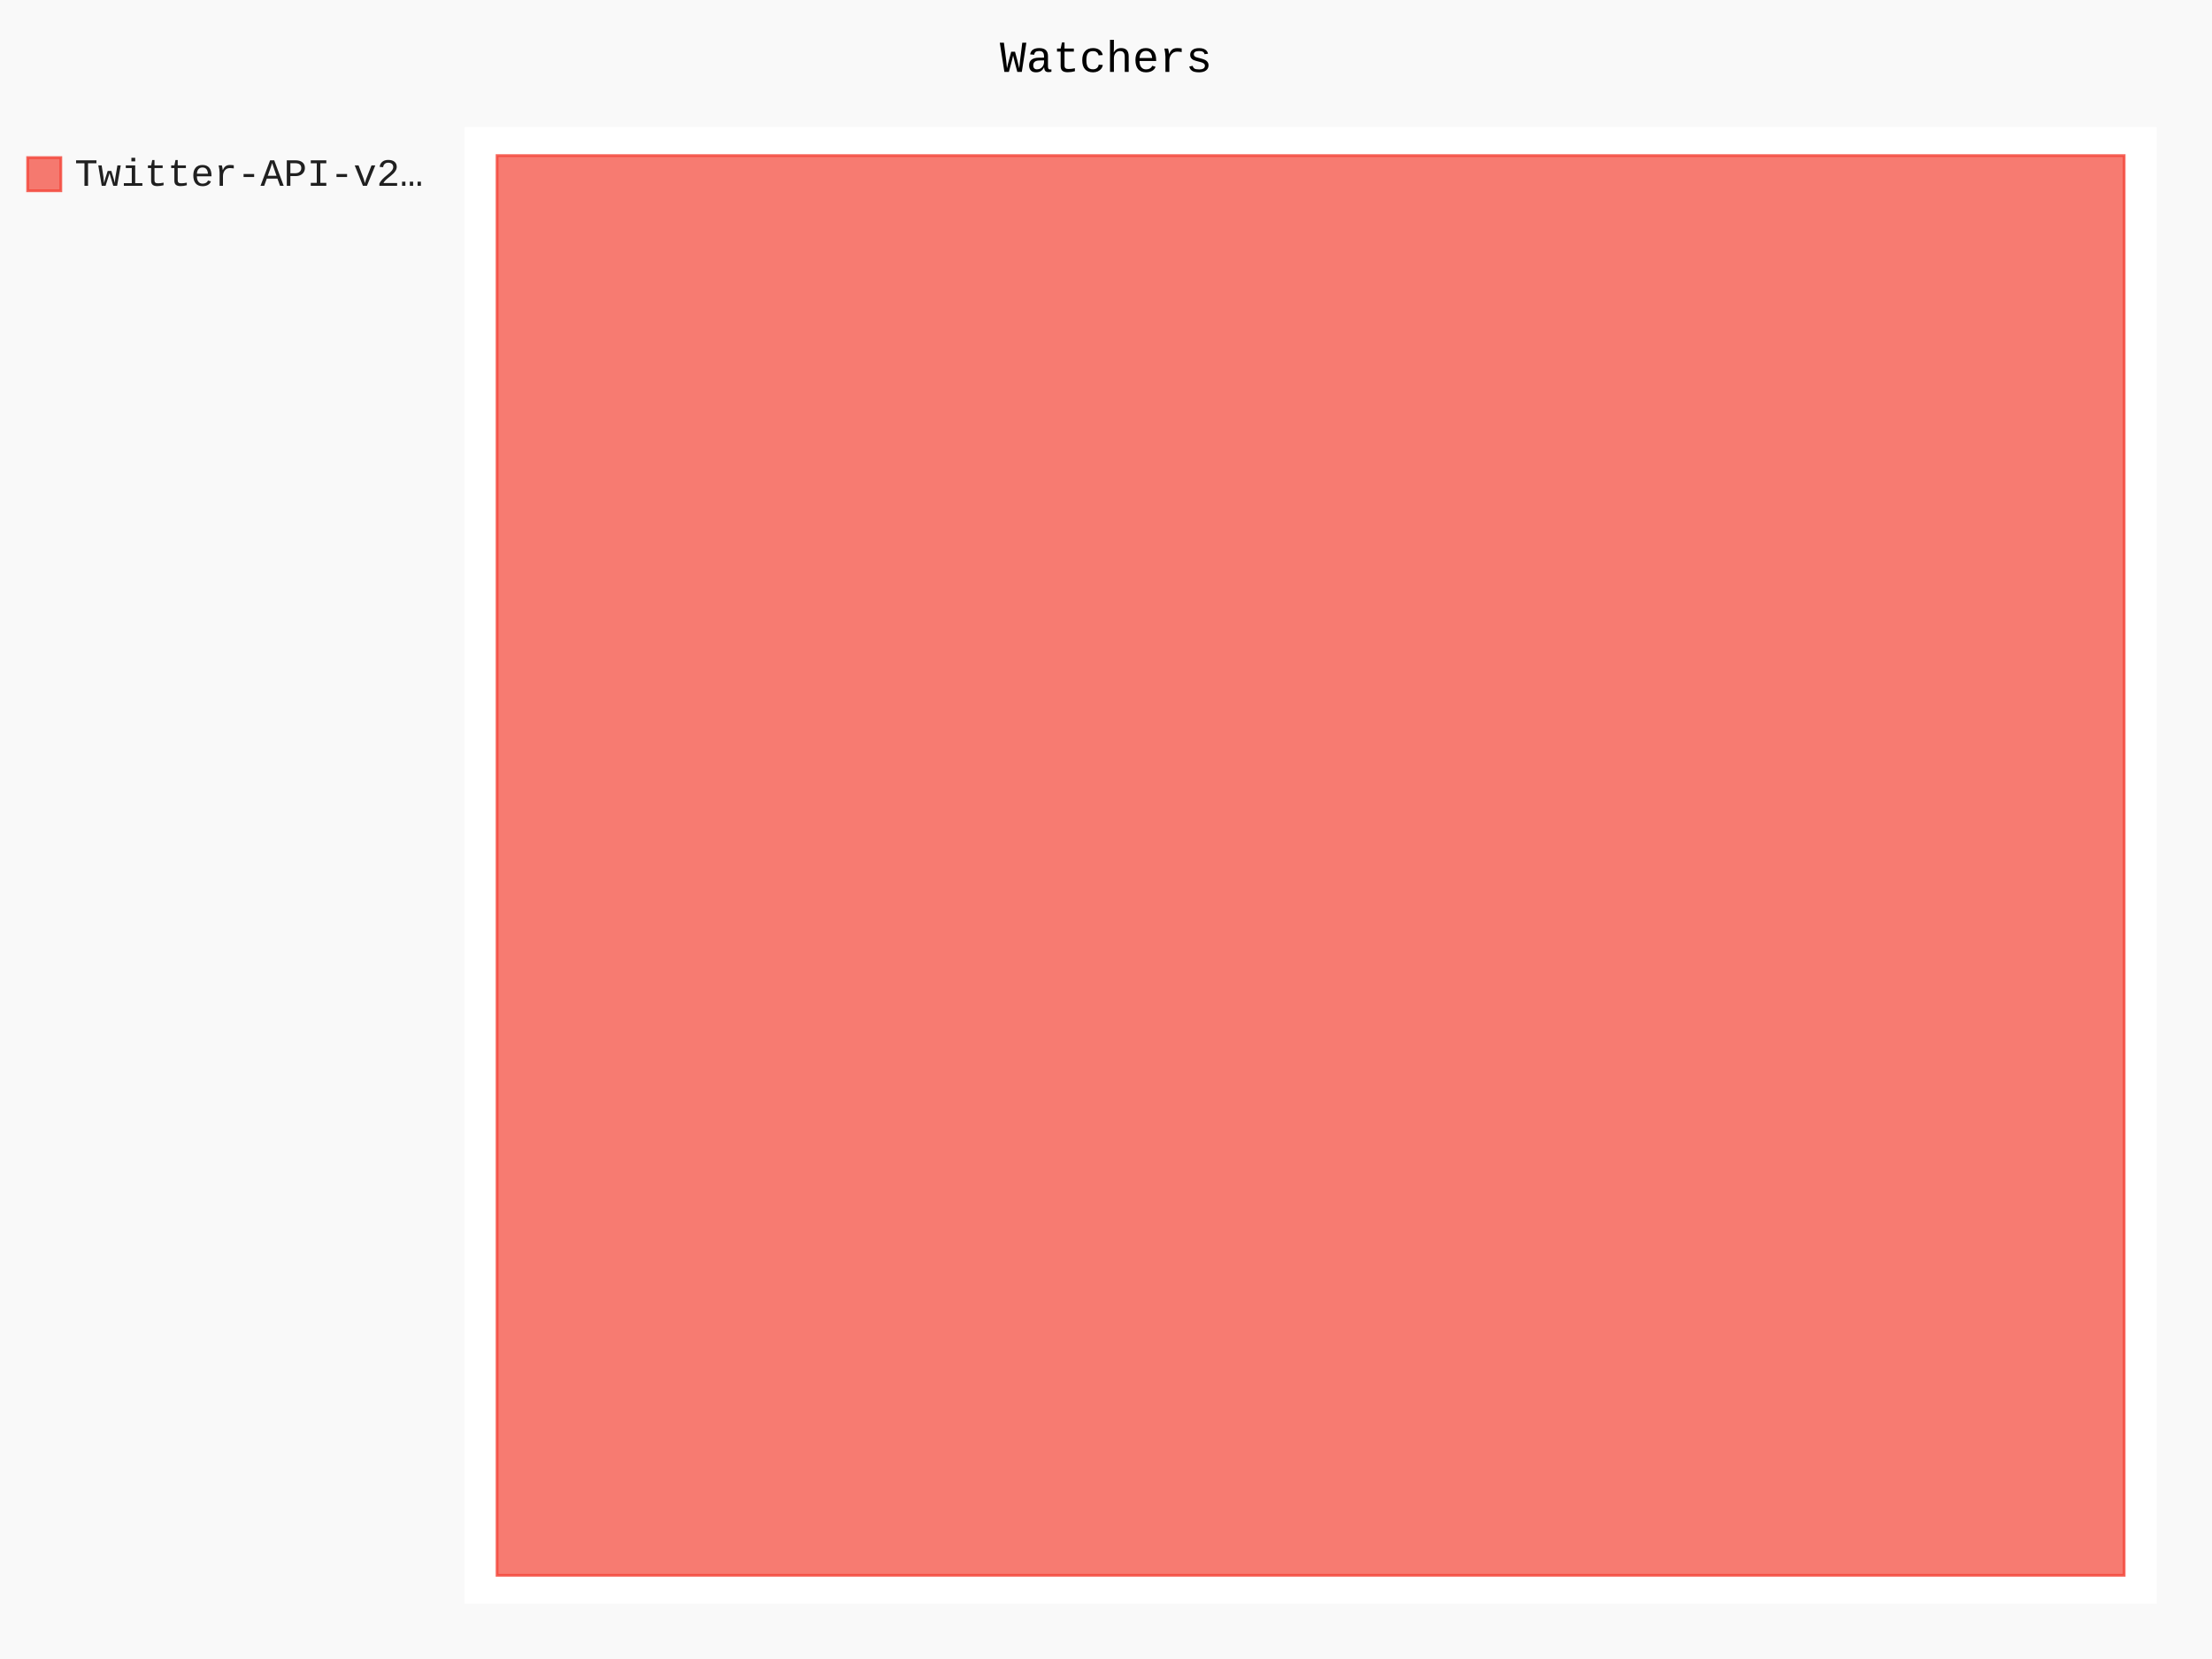
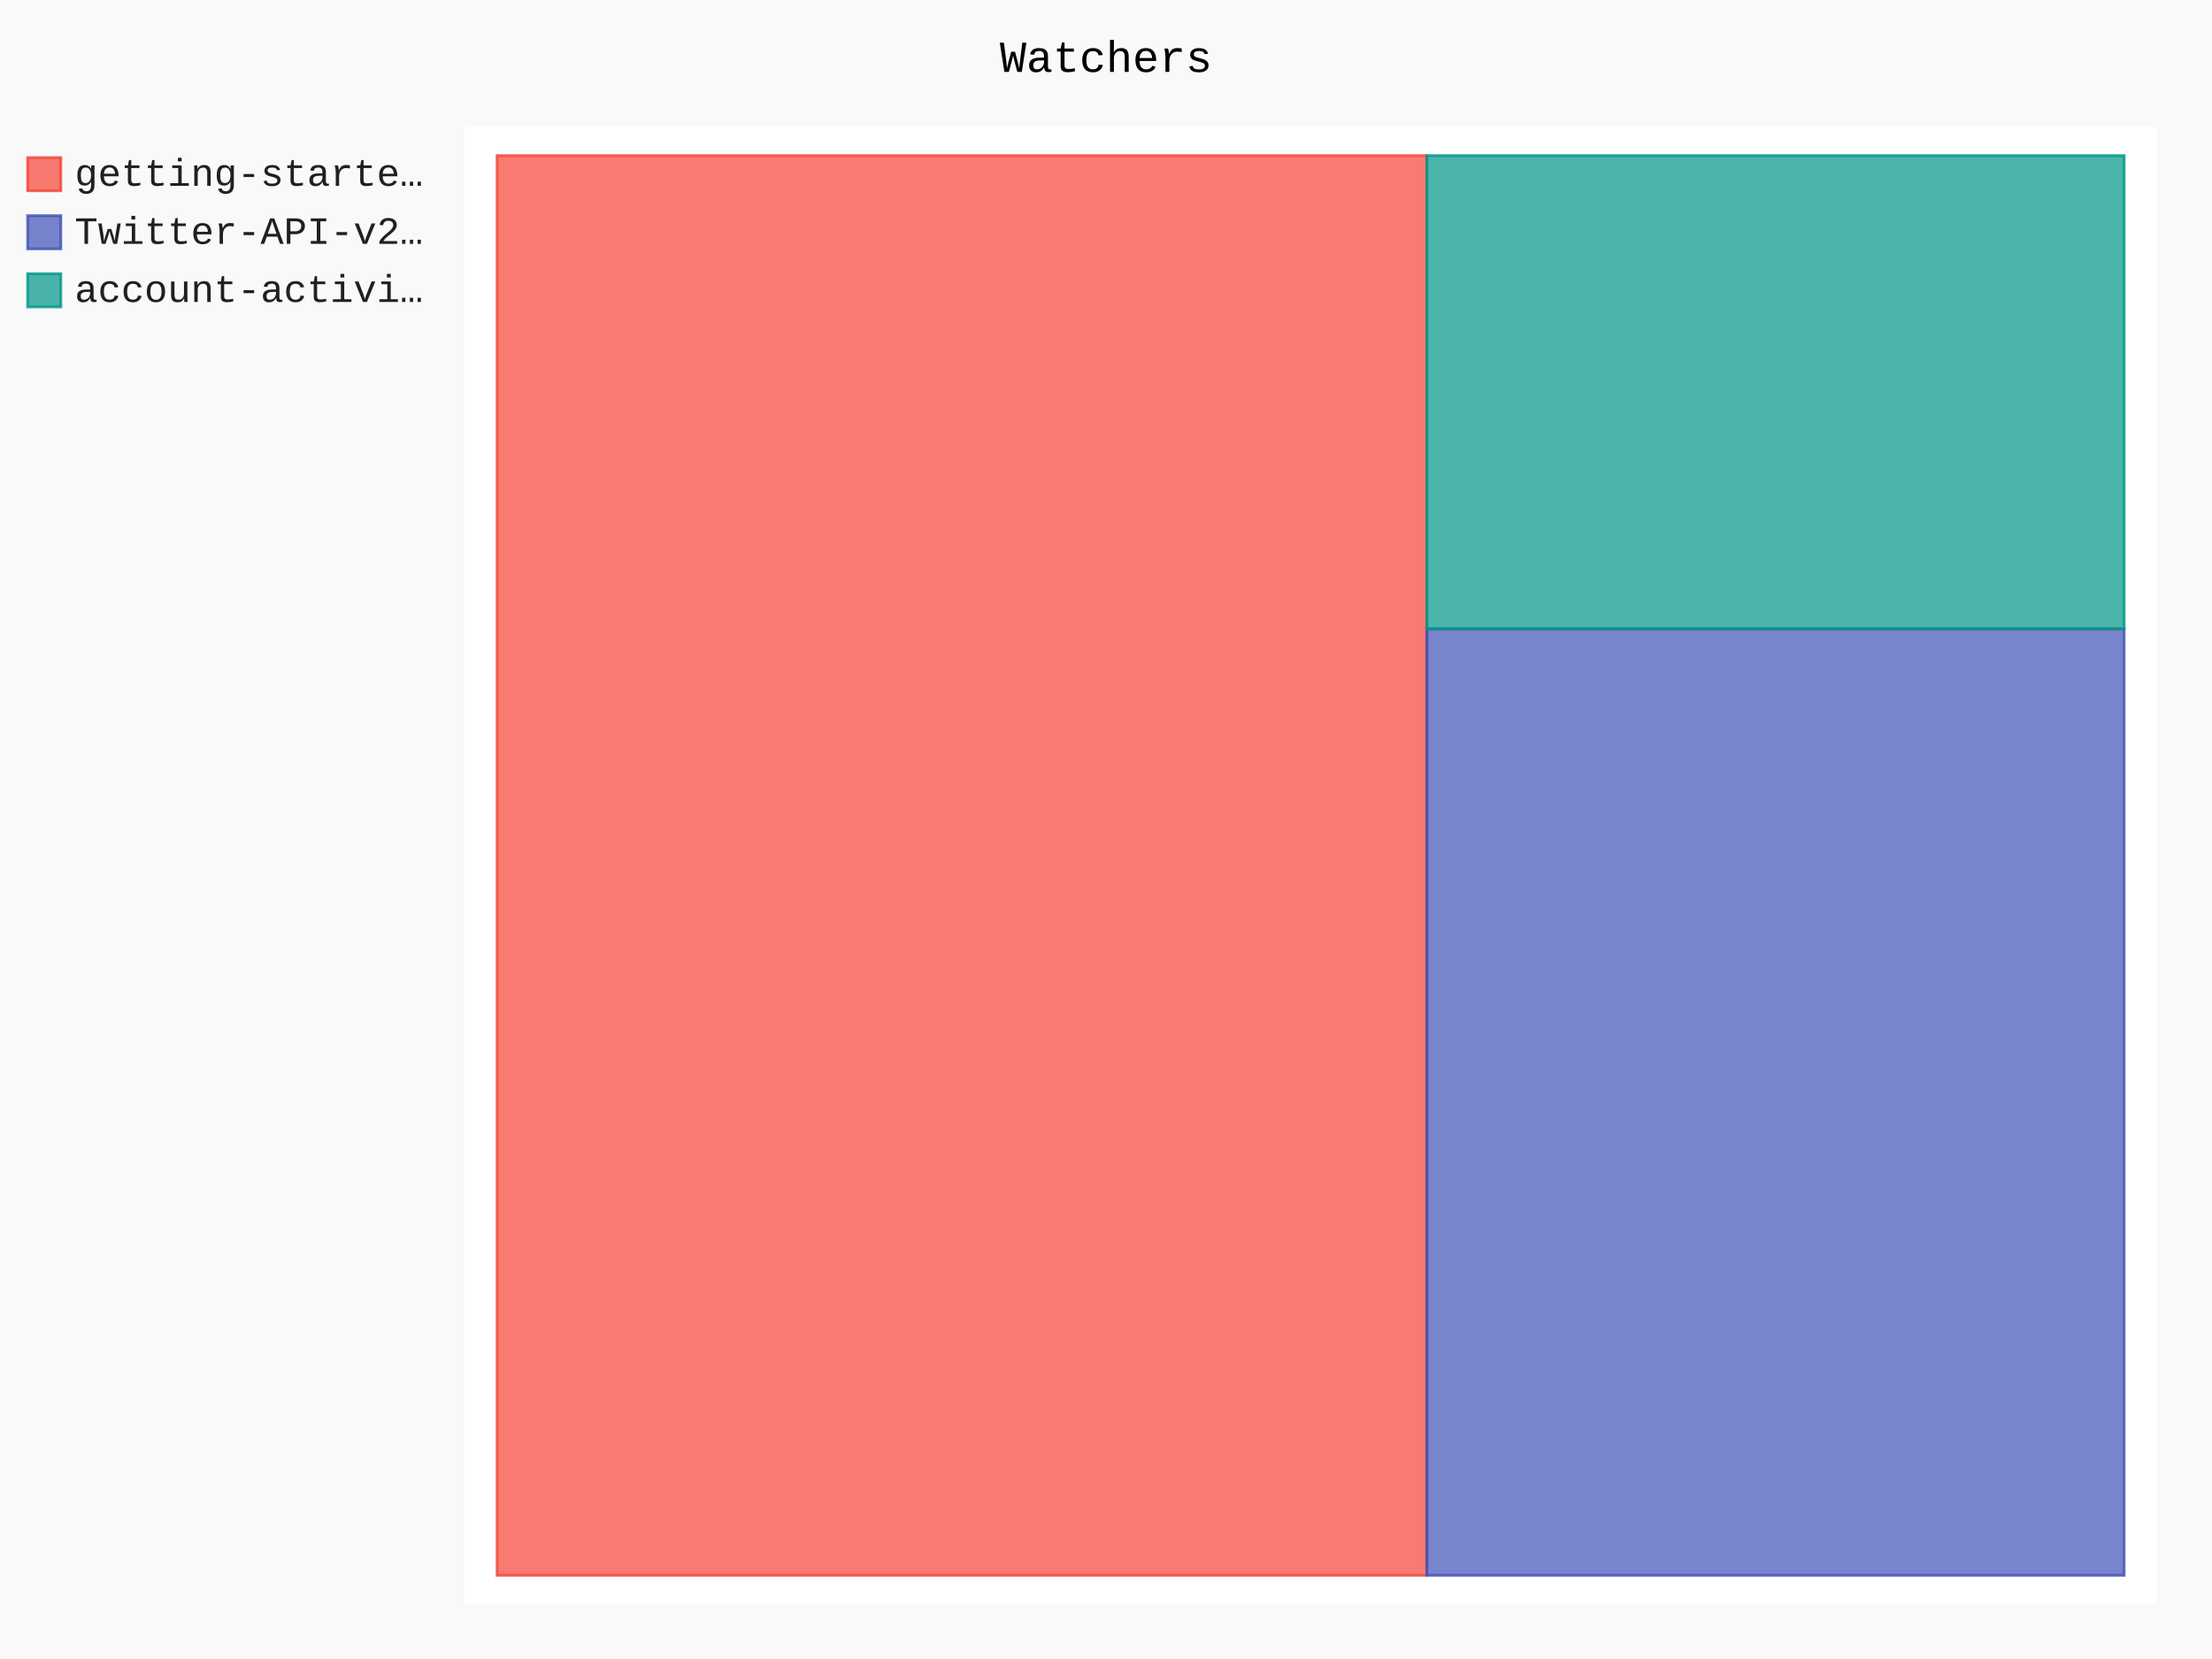
- <svg xmlns="http://www.w3.org/2000/svg" id="chart-d2516656-52d6-41c9-9a10-ada75c0fbf34" class="pygal-chart" viewBox="0 0 800 600">
+ <svg xmlns="http://www.w3.org/2000/svg" id="chart-e92dc44d-c049-4ec7-8ce2-9e79b674b233" class="pygal-chart" viewBox="0 0 800 600">
  <defs>
-     <style type="text/css">#chart-d2516656-52d6-41c9-9a10-ada75c0fbf34{-webkit-user-select:none;-webkit-font-smoothing:antialiased;font-family:Consolas,"Liberation Mono",Menlo,Courier,monospace}#chart-d2516656-52d6-41c9-9a10-ada75c0fbf34 .title{font-family:Consolas,"Liberation Mono",Menlo,Courier,monospace;font-size:16px}#chart-d2516656-52d6-41c9-9a10-ada75c0fbf34 .legends .legend text{font-family:Consolas,"Liberation Mono",Menlo,Courier,monospace;font-size:14px}#chart-d2516656-52d6-41c9-9a10-ada75c0fbf34 .axis text{font-family:Consolas,"Liberation Mono",Menlo,Courier,monospace;font-size:10px}#chart-d2516656-52d6-41c9-9a10-ada75c0fbf34 .axis text.major{font-family:Consolas,"Liberation Mono",Menlo,Courier,monospace;font-size:10px}#chart-d2516656-52d6-41c9-9a10-ada75c0fbf34 .text-overlay text.value{font-family:Consolas,"Liberation Mono",Menlo,Courier,monospace;font-size:16px}#chart-d2516656-52d6-41c9-9a10-ada75c0fbf34 .text-overlay text.label{font-family:Consolas,"Liberation Mono",Menlo,Courier,monospace;font-size:10px}#chart-d2516656-52d6-41c9-9a10-ada75c0fbf34 .tooltip{font-family:Consolas,"Liberation Mono",Menlo,Courier,monospace;font-size:14px}#chart-d2516656-52d6-41c9-9a10-ada75c0fbf34 text.no_data{font-family:Consolas,"Liberation Mono",Menlo,Courier,monospace;font-size:64px}
- #chart-d2516656-52d6-41c9-9a10-ada75c0fbf34{background-color:rgba(249,249,249,1)}#chart-d2516656-52d6-41c9-9a10-ada75c0fbf34 path,#chart-d2516656-52d6-41c9-9a10-ada75c0fbf34 line,#chart-d2516656-52d6-41c9-9a10-ada75c0fbf34 rect,#chart-d2516656-52d6-41c9-9a10-ada75c0fbf34 circle{-webkit-transition:150ms;-moz-transition:150ms;transition:150ms}#chart-d2516656-52d6-41c9-9a10-ada75c0fbf34 .graph &gt; .background{fill:rgba(249,249,249,1)}#chart-d2516656-52d6-41c9-9a10-ada75c0fbf34 .plot &gt; .background{fill:rgba(255,255,255,1)}#chart-d2516656-52d6-41c9-9a10-ada75c0fbf34 .graph{fill:rgba(0,0,0,.87)}#chart-d2516656-52d6-41c9-9a10-ada75c0fbf34 text.no_data{fill:rgba(0,0,0,1)}#chart-d2516656-52d6-41c9-9a10-ada75c0fbf34 .title{fill:rgba(0,0,0,1)}#chart-d2516656-52d6-41c9-9a10-ada75c0fbf34 .legends .legend text{fill:rgba(0,0,0,.87)}#chart-d2516656-52d6-41c9-9a10-ada75c0fbf34 .legends .legend:hover text{fill:rgba(0,0,0,1)}#chart-d2516656-52d6-41c9-9a10-ada75c0fbf34 .axis .line{stroke:rgba(0,0,0,1)}#chart-d2516656-52d6-41c9-9a10-ada75c0fbf34 .axis .guide.line{stroke:rgba(0,0,0,.54)}#chart-d2516656-52d6-41c9-9a10-ada75c0fbf34 .axis .major.line{stroke:rgba(0,0,0,.87)}#chart-d2516656-52d6-41c9-9a10-ada75c0fbf34 .axis text.major{fill:rgba(0,0,0,1)}#chart-d2516656-52d6-41c9-9a10-ada75c0fbf34 .axis.y .guides:hover .guide.line,#chart-d2516656-52d6-41c9-9a10-ada75c0fbf34 .line-graph .axis.x .guides:hover .guide.line,#chart-d2516656-52d6-41c9-9a10-ada75c0fbf34 .stackedline-graph .axis.x .guides:hover .guide.line,#chart-d2516656-52d6-41c9-9a10-ada75c0fbf34 .xy-graph .axis.x .guides:hover .guide.line{stroke:rgba(0,0,0,1)}#chart-d2516656-52d6-41c9-9a10-ada75c0fbf34 .axis .guides:hover text{fill:rgba(0,0,0,1)}#chart-d2516656-52d6-41c9-9a10-ada75c0fbf34 .reactive{fill-opacity:.7;stroke-opacity:.8}#chart-d2516656-52d6-41c9-9a10-ada75c0fbf34 .ci{stroke:rgba(0,0,0,.87)}#chart-d2516656-52d6-41c9-9a10-ada75c0fbf34 .reactive.active,#chart-d2516656-52d6-41c9-9a10-ada75c0fbf34 .active .reactive{fill-opacity:.8;stroke-opacity:.9;stroke-width:4}#chart-d2516656-52d6-41c9-9a10-ada75c0fbf34 .ci .reactive.active{stroke-width:1.5}#chart-d2516656-52d6-41c9-9a10-ada75c0fbf34 .series text{fill:rgba(0,0,0,1)}#chart-d2516656-52d6-41c9-9a10-ada75c0fbf34 .tooltip rect{fill:rgba(255,255,255,1);stroke:rgba(0,0,0,1);-webkit-transition:opacity 150ms;-moz-transition:opacity 150ms;transition:opacity 150ms}#chart-d2516656-52d6-41c9-9a10-ada75c0fbf34 .tooltip .label{fill:rgba(0,0,0,.87)}#chart-d2516656-52d6-41c9-9a10-ada75c0fbf34 .tooltip .label{fill:rgba(0,0,0,.87)}#chart-d2516656-52d6-41c9-9a10-ada75c0fbf34 .tooltip .legend{font-size:.8em;fill:rgba(0,0,0,.54)}#chart-d2516656-52d6-41c9-9a10-ada75c0fbf34 .tooltip .x_label{font-size:.6em;fill:rgba(0,0,0,1)}#chart-d2516656-52d6-41c9-9a10-ada75c0fbf34 .tooltip .xlink{font-size:.5em;text-decoration:underline}#chart-d2516656-52d6-41c9-9a10-ada75c0fbf34 .tooltip .value{font-size:1.5em}#chart-d2516656-52d6-41c9-9a10-ada75c0fbf34 .bound{font-size:.5em}#chart-d2516656-52d6-41c9-9a10-ada75c0fbf34 .max-value{font-size:.75em;fill:rgba(0,0,0,.54)}#chart-d2516656-52d6-41c9-9a10-ada75c0fbf34 .map-element{fill:rgba(255,255,255,1);stroke:rgba(0,0,0,.54) !important}#chart-d2516656-52d6-41c9-9a10-ada75c0fbf34 .map-element .reactive{fill-opacity:inherit;stroke-opacity:inherit}#chart-d2516656-52d6-41c9-9a10-ada75c0fbf34 .color-0,#chart-d2516656-52d6-41c9-9a10-ada75c0fbf34 .color-0 a:visited{stroke:#F44336;fill:#F44336}#chart-d2516656-52d6-41c9-9a10-ada75c0fbf34 .text-overlay .color-0 text{fill:black}
- #chart-d2516656-52d6-41c9-9a10-ada75c0fbf34 text.no_data{text-anchor:middle}#chart-d2516656-52d6-41c9-9a10-ada75c0fbf34 .guide.line{fill:none}#chart-d2516656-52d6-41c9-9a10-ada75c0fbf34 .centered{text-anchor:middle}#chart-d2516656-52d6-41c9-9a10-ada75c0fbf34 .title{text-anchor:middle}#chart-d2516656-52d6-41c9-9a10-ada75c0fbf34 .legends .legend text{fill-opacity:1}#chart-d2516656-52d6-41c9-9a10-ada75c0fbf34 .axis.x text{text-anchor:middle}#chart-d2516656-52d6-41c9-9a10-ada75c0fbf34 .axis.x:not(.web) text[transform]{text-anchor:start}#chart-d2516656-52d6-41c9-9a10-ada75c0fbf34 .axis.x:not(.web) text[transform].backwards{text-anchor:end}#chart-d2516656-52d6-41c9-9a10-ada75c0fbf34 .axis.y text{text-anchor:end}#chart-d2516656-52d6-41c9-9a10-ada75c0fbf34 .axis.y text[transform].backwards{text-anchor:start}#chart-d2516656-52d6-41c9-9a10-ada75c0fbf34 .axis.y2 text{text-anchor:start}#chart-d2516656-52d6-41c9-9a10-ada75c0fbf34 .axis.y2 text[transform].backwards{text-anchor:end}#chart-d2516656-52d6-41c9-9a10-ada75c0fbf34 .axis .guide.line{stroke-dasharray:4,4}#chart-d2516656-52d6-41c9-9a10-ada75c0fbf34 .axis .major.guide.line{stroke-dasharray:6,6}#chart-d2516656-52d6-41c9-9a10-ada75c0fbf34 .horizontal .axis.y .guide.line,#chart-d2516656-52d6-41c9-9a10-ada75c0fbf34 .horizontal .axis.y2 .guide.line,#chart-d2516656-52d6-41c9-9a10-ada75c0fbf34 .vertical .axis.x .guide.line{opacity:0}#chart-d2516656-52d6-41c9-9a10-ada75c0fbf34 .horizontal .axis.always_show .guide.line,#chart-d2516656-52d6-41c9-9a10-ada75c0fbf34 .vertical .axis.always_show .guide.line{opacity:1 !important}#chart-d2516656-52d6-41c9-9a10-ada75c0fbf34 .axis.y .guides:hover .guide.line,#chart-d2516656-52d6-41c9-9a10-ada75c0fbf34 .axis.y2 .guides:hover .guide.line,#chart-d2516656-52d6-41c9-9a10-ada75c0fbf34 .axis.x .guides:hover .guide.line{opacity:1}#chart-d2516656-52d6-41c9-9a10-ada75c0fbf34 .axis .guides:hover text{opacity:1}#chart-d2516656-52d6-41c9-9a10-ada75c0fbf34 .nofill{fill:none}#chart-d2516656-52d6-41c9-9a10-ada75c0fbf34 .subtle-fill{fill-opacity:.2}#chart-d2516656-52d6-41c9-9a10-ada75c0fbf34 .dot{stroke-width:1px;fill-opacity:1}#chart-d2516656-52d6-41c9-9a10-ada75c0fbf34 .dot.active{stroke-width:5px}#chart-d2516656-52d6-41c9-9a10-ada75c0fbf34 .dot.negative{fill:transparent}#chart-d2516656-52d6-41c9-9a10-ada75c0fbf34 text,#chart-d2516656-52d6-41c9-9a10-ada75c0fbf34 tspan{stroke:none !important}#chart-d2516656-52d6-41c9-9a10-ada75c0fbf34 .series text.active{opacity:1}#chart-d2516656-52d6-41c9-9a10-ada75c0fbf34 .tooltip rect{fill-opacity:.95;stroke-width:.5}#chart-d2516656-52d6-41c9-9a10-ada75c0fbf34 .tooltip text{fill-opacity:1}#chart-d2516656-52d6-41c9-9a10-ada75c0fbf34 .showable{visibility:hidden}#chart-d2516656-52d6-41c9-9a10-ada75c0fbf34 .showable.shown{visibility:visible}#chart-d2516656-52d6-41c9-9a10-ada75c0fbf34 .gauge-background{fill:rgba(229,229,229,1);stroke:none}#chart-d2516656-52d6-41c9-9a10-ada75c0fbf34 .bg-lines{stroke:rgba(249,249,249,1);stroke-width:2px}</style>
+     <style type="text/css">#chart-e92dc44d-c049-4ec7-8ce2-9e79b674b233{-webkit-user-select:none;-webkit-font-smoothing:antialiased;font-family:Consolas,"Liberation Mono",Menlo,Courier,monospace}#chart-e92dc44d-c049-4ec7-8ce2-9e79b674b233 .title{font-family:Consolas,"Liberation Mono",Menlo,Courier,monospace;font-size:16px}#chart-e92dc44d-c049-4ec7-8ce2-9e79b674b233 .legends .legend text{font-family:Consolas,"Liberation Mono",Menlo,Courier,monospace;font-size:14px}#chart-e92dc44d-c049-4ec7-8ce2-9e79b674b233 .axis text{font-family:Consolas,"Liberation Mono",Menlo,Courier,monospace;font-size:10px}#chart-e92dc44d-c049-4ec7-8ce2-9e79b674b233 .axis text.major{font-family:Consolas,"Liberation Mono",Menlo,Courier,monospace;font-size:10px}#chart-e92dc44d-c049-4ec7-8ce2-9e79b674b233 .text-overlay text.value{font-family:Consolas,"Liberation Mono",Menlo,Courier,monospace;font-size:16px}#chart-e92dc44d-c049-4ec7-8ce2-9e79b674b233 .text-overlay text.label{font-family:Consolas,"Liberation Mono",Menlo,Courier,monospace;font-size:10px}#chart-e92dc44d-c049-4ec7-8ce2-9e79b674b233 .tooltip{font-family:Consolas,"Liberation Mono",Menlo,Courier,monospace;font-size:14px}#chart-e92dc44d-c049-4ec7-8ce2-9e79b674b233 text.no_data{font-family:Consolas,"Liberation Mono",Menlo,Courier,monospace;font-size:64px}
+ #chart-e92dc44d-c049-4ec7-8ce2-9e79b674b233{background-color:rgba(249,249,249,1)}#chart-e92dc44d-c049-4ec7-8ce2-9e79b674b233 path,#chart-e92dc44d-c049-4ec7-8ce2-9e79b674b233 line,#chart-e92dc44d-c049-4ec7-8ce2-9e79b674b233 rect,#chart-e92dc44d-c049-4ec7-8ce2-9e79b674b233 circle{-webkit-transition:150ms;-moz-transition:150ms;transition:150ms}#chart-e92dc44d-c049-4ec7-8ce2-9e79b674b233 .graph &gt; .background{fill:rgba(249,249,249,1)}#chart-e92dc44d-c049-4ec7-8ce2-9e79b674b233 .plot &gt; .background{fill:rgba(255,255,255,1)}#chart-e92dc44d-c049-4ec7-8ce2-9e79b674b233 .graph{fill:rgba(0,0,0,.87)}#chart-e92dc44d-c049-4ec7-8ce2-9e79b674b233 text.no_data{fill:rgba(0,0,0,1)}#chart-e92dc44d-c049-4ec7-8ce2-9e79b674b233 .title{fill:rgba(0,0,0,1)}#chart-e92dc44d-c049-4ec7-8ce2-9e79b674b233 .legends .legend text{fill:rgba(0,0,0,.87)}#chart-e92dc44d-c049-4ec7-8ce2-9e79b674b233 .legends .legend:hover text{fill:rgba(0,0,0,1)}#chart-e92dc44d-c049-4ec7-8ce2-9e79b674b233 .axis .line{stroke:rgba(0,0,0,1)}#chart-e92dc44d-c049-4ec7-8ce2-9e79b674b233 .axis .guide.line{stroke:rgba(0,0,0,.54)}#chart-e92dc44d-c049-4ec7-8ce2-9e79b674b233 .axis .major.line{stroke:rgba(0,0,0,.87)}#chart-e92dc44d-c049-4ec7-8ce2-9e79b674b233 .axis text.major{fill:rgba(0,0,0,1)}#chart-e92dc44d-c049-4ec7-8ce2-9e79b674b233 .axis.y .guides:hover .guide.line,#chart-e92dc44d-c049-4ec7-8ce2-9e79b674b233 .line-graph .axis.x .guides:hover .guide.line,#chart-e92dc44d-c049-4ec7-8ce2-9e79b674b233 .stackedline-graph .axis.x .guides:hover .guide.line,#chart-e92dc44d-c049-4ec7-8ce2-9e79b674b233 .xy-graph .axis.x .guides:hover .guide.line{stroke:rgba(0,0,0,1)}#chart-e92dc44d-c049-4ec7-8ce2-9e79b674b233 .axis .guides:hover text{fill:rgba(0,0,0,1)}#chart-e92dc44d-c049-4ec7-8ce2-9e79b674b233 .reactive{fill-opacity:.7;stroke-opacity:.8}#chart-e92dc44d-c049-4ec7-8ce2-9e79b674b233 .ci{stroke:rgba(0,0,0,.87)}#chart-e92dc44d-c049-4ec7-8ce2-9e79b674b233 .reactive.active,#chart-e92dc44d-c049-4ec7-8ce2-9e79b674b233 .active .reactive{fill-opacity:.8;stroke-opacity:.9;stroke-width:4}#chart-e92dc44d-c049-4ec7-8ce2-9e79b674b233 .ci .reactive.active{stroke-width:1.5}#chart-e92dc44d-c049-4ec7-8ce2-9e79b674b233 .series text{fill:rgba(0,0,0,1)}#chart-e92dc44d-c049-4ec7-8ce2-9e79b674b233 .tooltip rect{fill:rgba(255,255,255,1);stroke:rgba(0,0,0,1);-webkit-transition:opacity 150ms;-moz-transition:opacity 150ms;transition:opacity 150ms}#chart-e92dc44d-c049-4ec7-8ce2-9e79b674b233 .tooltip .label{fill:rgba(0,0,0,.87)}#chart-e92dc44d-c049-4ec7-8ce2-9e79b674b233 .tooltip .label{fill:rgba(0,0,0,.87)}#chart-e92dc44d-c049-4ec7-8ce2-9e79b674b233 .tooltip .legend{font-size:.8em;fill:rgba(0,0,0,.54)}#chart-e92dc44d-c049-4ec7-8ce2-9e79b674b233 .tooltip .x_label{font-size:.6em;fill:rgba(0,0,0,1)}#chart-e92dc44d-c049-4ec7-8ce2-9e79b674b233 .tooltip .xlink{font-size:.5em;text-decoration:underline}#chart-e92dc44d-c049-4ec7-8ce2-9e79b674b233 .tooltip .value{font-size:1.5em}#chart-e92dc44d-c049-4ec7-8ce2-9e79b674b233 .bound{font-size:.5em}#chart-e92dc44d-c049-4ec7-8ce2-9e79b674b233 .max-value{font-size:.75em;fill:rgba(0,0,0,.54)}#chart-e92dc44d-c049-4ec7-8ce2-9e79b674b233 .map-element{fill:rgba(255,255,255,1);stroke:rgba(0,0,0,.54) !important}#chart-e92dc44d-c049-4ec7-8ce2-9e79b674b233 .map-element .reactive{fill-opacity:inherit;stroke-opacity:inherit}#chart-e92dc44d-c049-4ec7-8ce2-9e79b674b233 .color-0,#chart-e92dc44d-c049-4ec7-8ce2-9e79b674b233 .color-0 a:visited{stroke:#F44336;fill:#F44336}#chart-e92dc44d-c049-4ec7-8ce2-9e79b674b233 .color-1,#chart-e92dc44d-c049-4ec7-8ce2-9e79b674b233 .color-1 a:visited{stroke:#3F51B5;fill:#3F51B5}#chart-e92dc44d-c049-4ec7-8ce2-9e79b674b233 .color-2,#chart-e92dc44d-c049-4ec7-8ce2-9e79b674b233 .color-2 a:visited{stroke:#009688;fill:#009688}#chart-e92dc44d-c049-4ec7-8ce2-9e79b674b233 .text-overlay .color-0 text{fill:black}#chart-e92dc44d-c049-4ec7-8ce2-9e79b674b233 .text-overlay .color-1 text{fill:black}#chart-e92dc44d-c049-4ec7-8ce2-9e79b674b233 .text-overlay .color-2 text{fill:black}
+ #chart-e92dc44d-c049-4ec7-8ce2-9e79b674b233 text.no_data{text-anchor:middle}#chart-e92dc44d-c049-4ec7-8ce2-9e79b674b233 .guide.line{fill:none}#chart-e92dc44d-c049-4ec7-8ce2-9e79b674b233 .centered{text-anchor:middle}#chart-e92dc44d-c049-4ec7-8ce2-9e79b674b233 .title{text-anchor:middle}#chart-e92dc44d-c049-4ec7-8ce2-9e79b674b233 .legends .legend text{fill-opacity:1}#chart-e92dc44d-c049-4ec7-8ce2-9e79b674b233 .axis.x text{text-anchor:middle}#chart-e92dc44d-c049-4ec7-8ce2-9e79b674b233 .axis.x:not(.web) text[transform]{text-anchor:start}#chart-e92dc44d-c049-4ec7-8ce2-9e79b674b233 .axis.x:not(.web) text[transform].backwards{text-anchor:end}#chart-e92dc44d-c049-4ec7-8ce2-9e79b674b233 .axis.y text{text-anchor:end}#chart-e92dc44d-c049-4ec7-8ce2-9e79b674b233 .axis.y text[transform].backwards{text-anchor:start}#chart-e92dc44d-c049-4ec7-8ce2-9e79b674b233 .axis.y2 text{text-anchor:start}#chart-e92dc44d-c049-4ec7-8ce2-9e79b674b233 .axis.y2 text[transform].backwards{text-anchor:end}#chart-e92dc44d-c049-4ec7-8ce2-9e79b674b233 .axis .guide.line{stroke-dasharray:4,4}#chart-e92dc44d-c049-4ec7-8ce2-9e79b674b233 .axis .major.guide.line{stroke-dasharray:6,6}#chart-e92dc44d-c049-4ec7-8ce2-9e79b674b233 .horizontal .axis.y .guide.line,#chart-e92dc44d-c049-4ec7-8ce2-9e79b674b233 .horizontal .axis.y2 .guide.line,#chart-e92dc44d-c049-4ec7-8ce2-9e79b674b233 .vertical .axis.x .guide.line{opacity:0}#chart-e92dc44d-c049-4ec7-8ce2-9e79b674b233 .horizontal .axis.always_show .guide.line,#chart-e92dc44d-c049-4ec7-8ce2-9e79b674b233 .vertical .axis.always_show .guide.line{opacity:1 !important}#chart-e92dc44d-c049-4ec7-8ce2-9e79b674b233 .axis.y .guides:hover .guide.line,#chart-e92dc44d-c049-4ec7-8ce2-9e79b674b233 .axis.y2 .guides:hover .guide.line,#chart-e92dc44d-c049-4ec7-8ce2-9e79b674b233 .axis.x .guides:hover .guide.line{opacity:1}#chart-e92dc44d-c049-4ec7-8ce2-9e79b674b233 .axis .guides:hover text{opacity:1}#chart-e92dc44d-c049-4ec7-8ce2-9e79b674b233 .nofill{fill:none}#chart-e92dc44d-c049-4ec7-8ce2-9e79b674b233 .subtle-fill{fill-opacity:.2}#chart-e92dc44d-c049-4ec7-8ce2-9e79b674b233 .dot{stroke-width:1px;fill-opacity:1}#chart-e92dc44d-c049-4ec7-8ce2-9e79b674b233 .dot.active{stroke-width:5px}#chart-e92dc44d-c049-4ec7-8ce2-9e79b674b233 .dot.negative{fill:transparent}#chart-e92dc44d-c049-4ec7-8ce2-9e79b674b233 text,#chart-e92dc44d-c049-4ec7-8ce2-9e79b674b233 tspan{stroke:none !important}#chart-e92dc44d-c049-4ec7-8ce2-9e79b674b233 .series text.active{opacity:1}#chart-e92dc44d-c049-4ec7-8ce2-9e79b674b233 .tooltip rect{fill-opacity:.95;stroke-width:.5}#chart-e92dc44d-c049-4ec7-8ce2-9e79b674b233 .tooltip text{fill-opacity:1}#chart-e92dc44d-c049-4ec7-8ce2-9e79b674b233 .showable{visibility:hidden}#chart-e92dc44d-c049-4ec7-8ce2-9e79b674b233 .showable.shown{visibility:visible}#chart-e92dc44d-c049-4ec7-8ce2-9e79b674b233 .gauge-background{fill:rgba(229,229,229,1);stroke:none}#chart-e92dc44d-c049-4ec7-8ce2-9e79b674b233 .bg-lines{stroke:rgba(249,249,249,1);stroke-width:2px}</style>
  </defs>
  <g class="graph treemap-graph vertical">
    <rect x="0" y="0" width="800" height="600" class="background" />
    <g transform="translate(168, 46)" class="plot">
      <rect x="0" y="0" width="612.0" height="534" class="background" />
      <g class="series serie-0 color-0">
        <g class="rects">
          <g class="rect">
-             <rect x="11.769" y="10.269" width="588.462" height="513.462" class="rect reactive tooltip-trigger" />
+             <rect x="11.769" y="10.269" width="336.264" height="513.462" class="rect reactive tooltip-trigger" />
+           </g>
+         </g>
+       </g>
+       <g class="series serie-1 color-1">
+         <g class="rects">
+           <g class="rect">
+             <rect x="348.033" y="181.423" width="252.198" height="342.308" class="rect reactive tooltip-trigger" />
+           </g>
+         </g>
+       </g>
+       <g class="series serie-2 color-2">
+         <g class="rects">
+           <g class="rect">
+             <rect x="348.033" y="10.269" width="252.198" height="171.154" class="rect reactive tooltip-trigger" />
          </g>
        </g>
      </g>
    </g>
    <g class="titles">
      <text x="400.0" y="26" class="title plot_title">Watchers</text>
    </g>
    <g transform="translate(168, 46)" class="plot overlay">
      <g class="series serie-0 color-0" />
+       <g class="series serie-1 color-1" />
+       <g class="series serie-2 color-2" />
    </g>
    <g transform="translate(168, 46)" class="plot text-overlay">
      <g class="series serie-0 color-0" />
+       <g class="series serie-1 color-1" />
+       <g class="series serie-2 color-2" />
    </g>
    <g transform="translate(168, 46)" class="plot tooltip-overlay">
      <g transform="translate(0 0)" style="opacity: 0" class="tooltip">
        <rect rx="0" ry="0" width="0" height="0" class="tooltip-box" />
        <g class="text" />
      </g>
    </g>
    <g transform="translate(10, 56)" class="legends">
      <g id="activate-serie-0" class="legend reactive activate-serie">
        <rect x="0.0" y="1.0" width="12" height="12" class="color-0 reactive" />
-         <text x="17.0" y="11.2">Twitter-API-v2…</text>
+         <text x="17.0" y="11.2">getting-starte…</text>
+       </g>
+       <g id="activate-serie-1" class="legend reactive activate-serie">
+         <rect x="0.0" y="22.0" width="12" height="12" class="color-1 reactive" />
+         <text x="17.0" y="32.2">Twitter-API-v2…</text>
+       </g>
+       <g id="activate-serie-2" class="legend reactive activate-serie">
+         <rect x="0.0" y="43.0" width="12" height="12" class="color-2 reactive" />
+         <text x="17.0" y="53.2">account-activi…</text>
      </g>
    </g>
    <g transform="translate(790, 56)" class="legends" />
  </g>
</svg>
